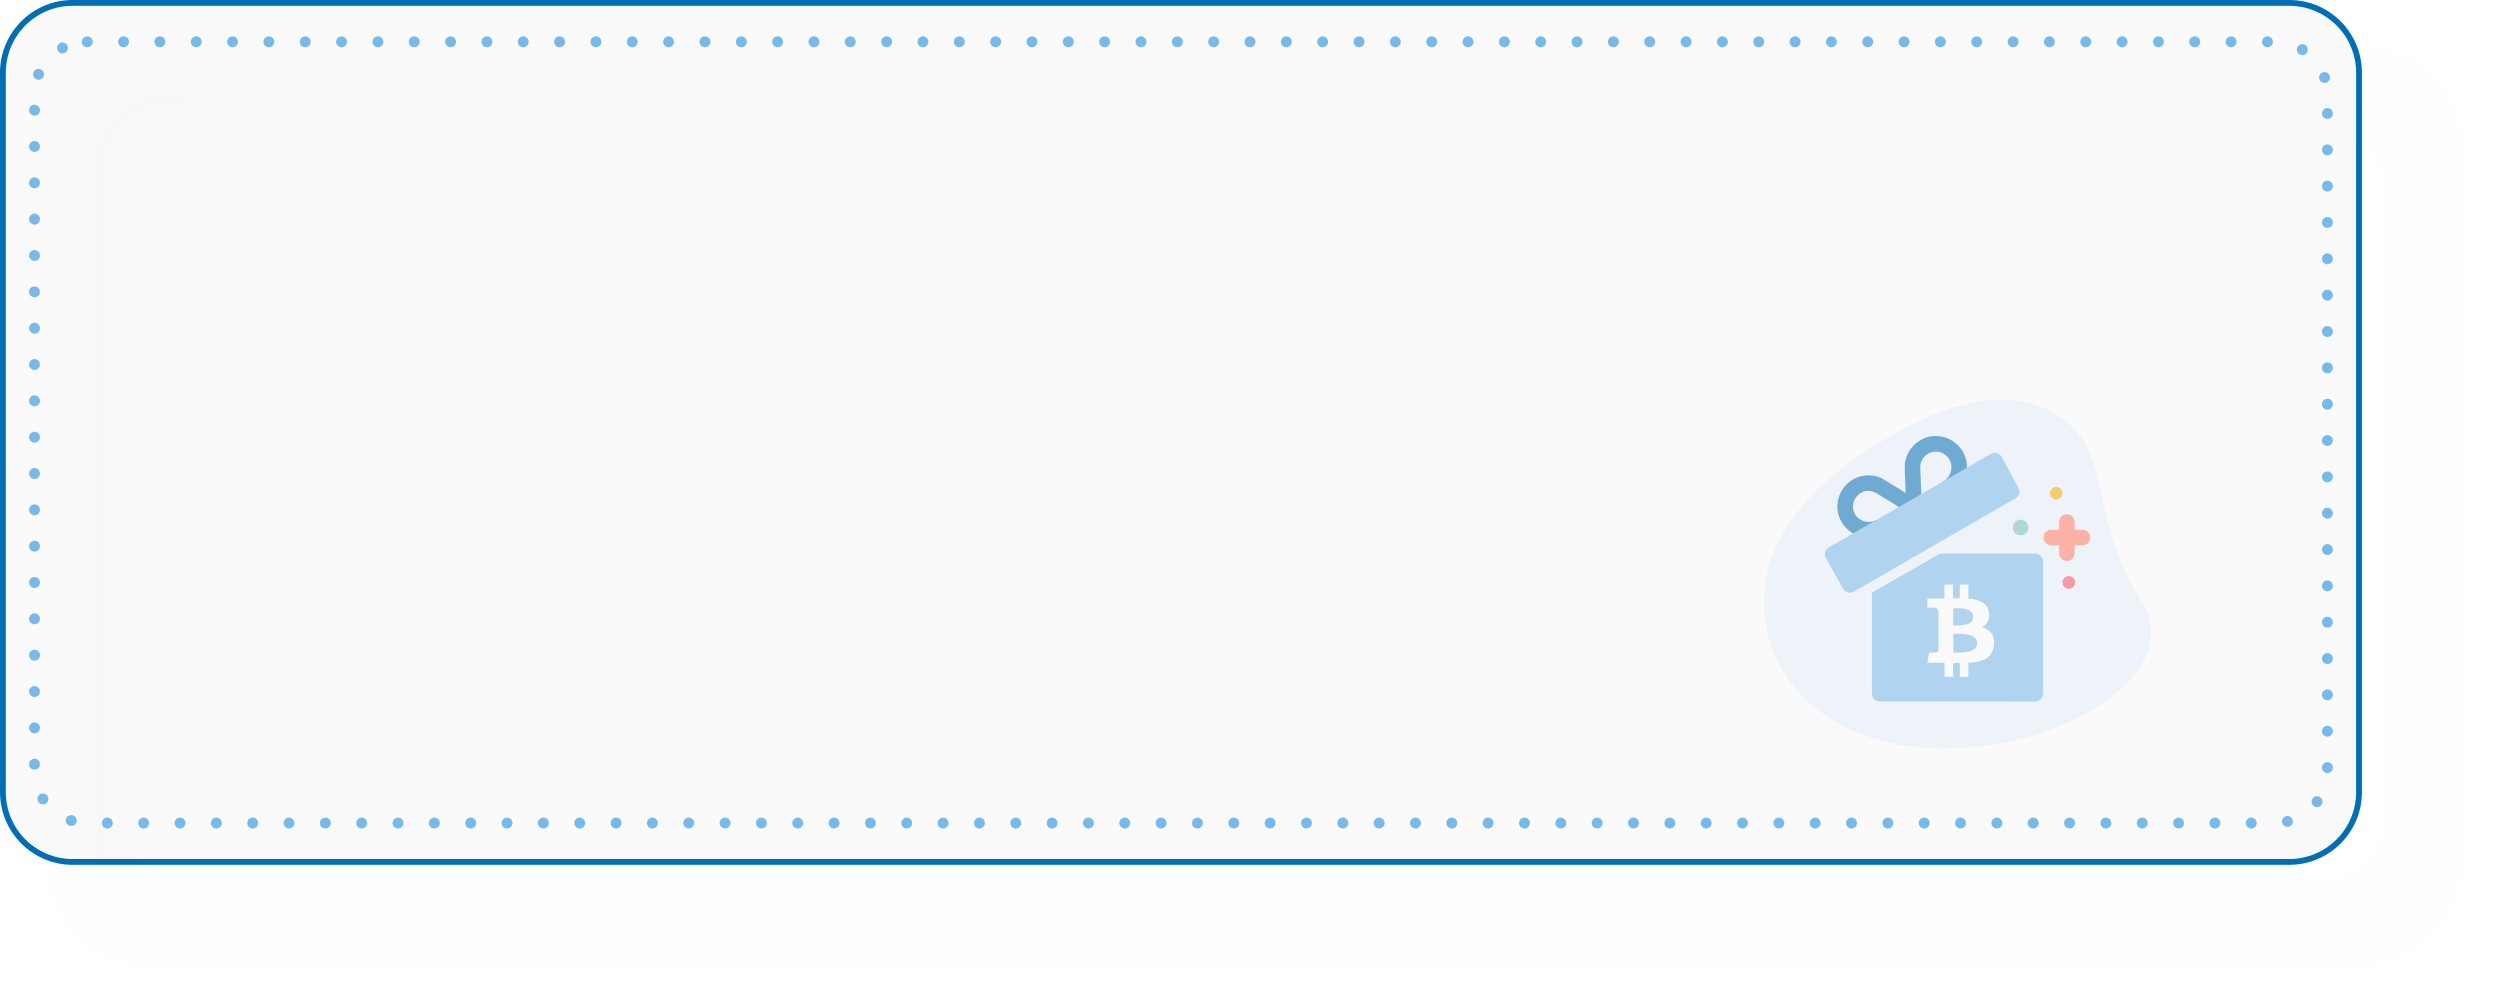
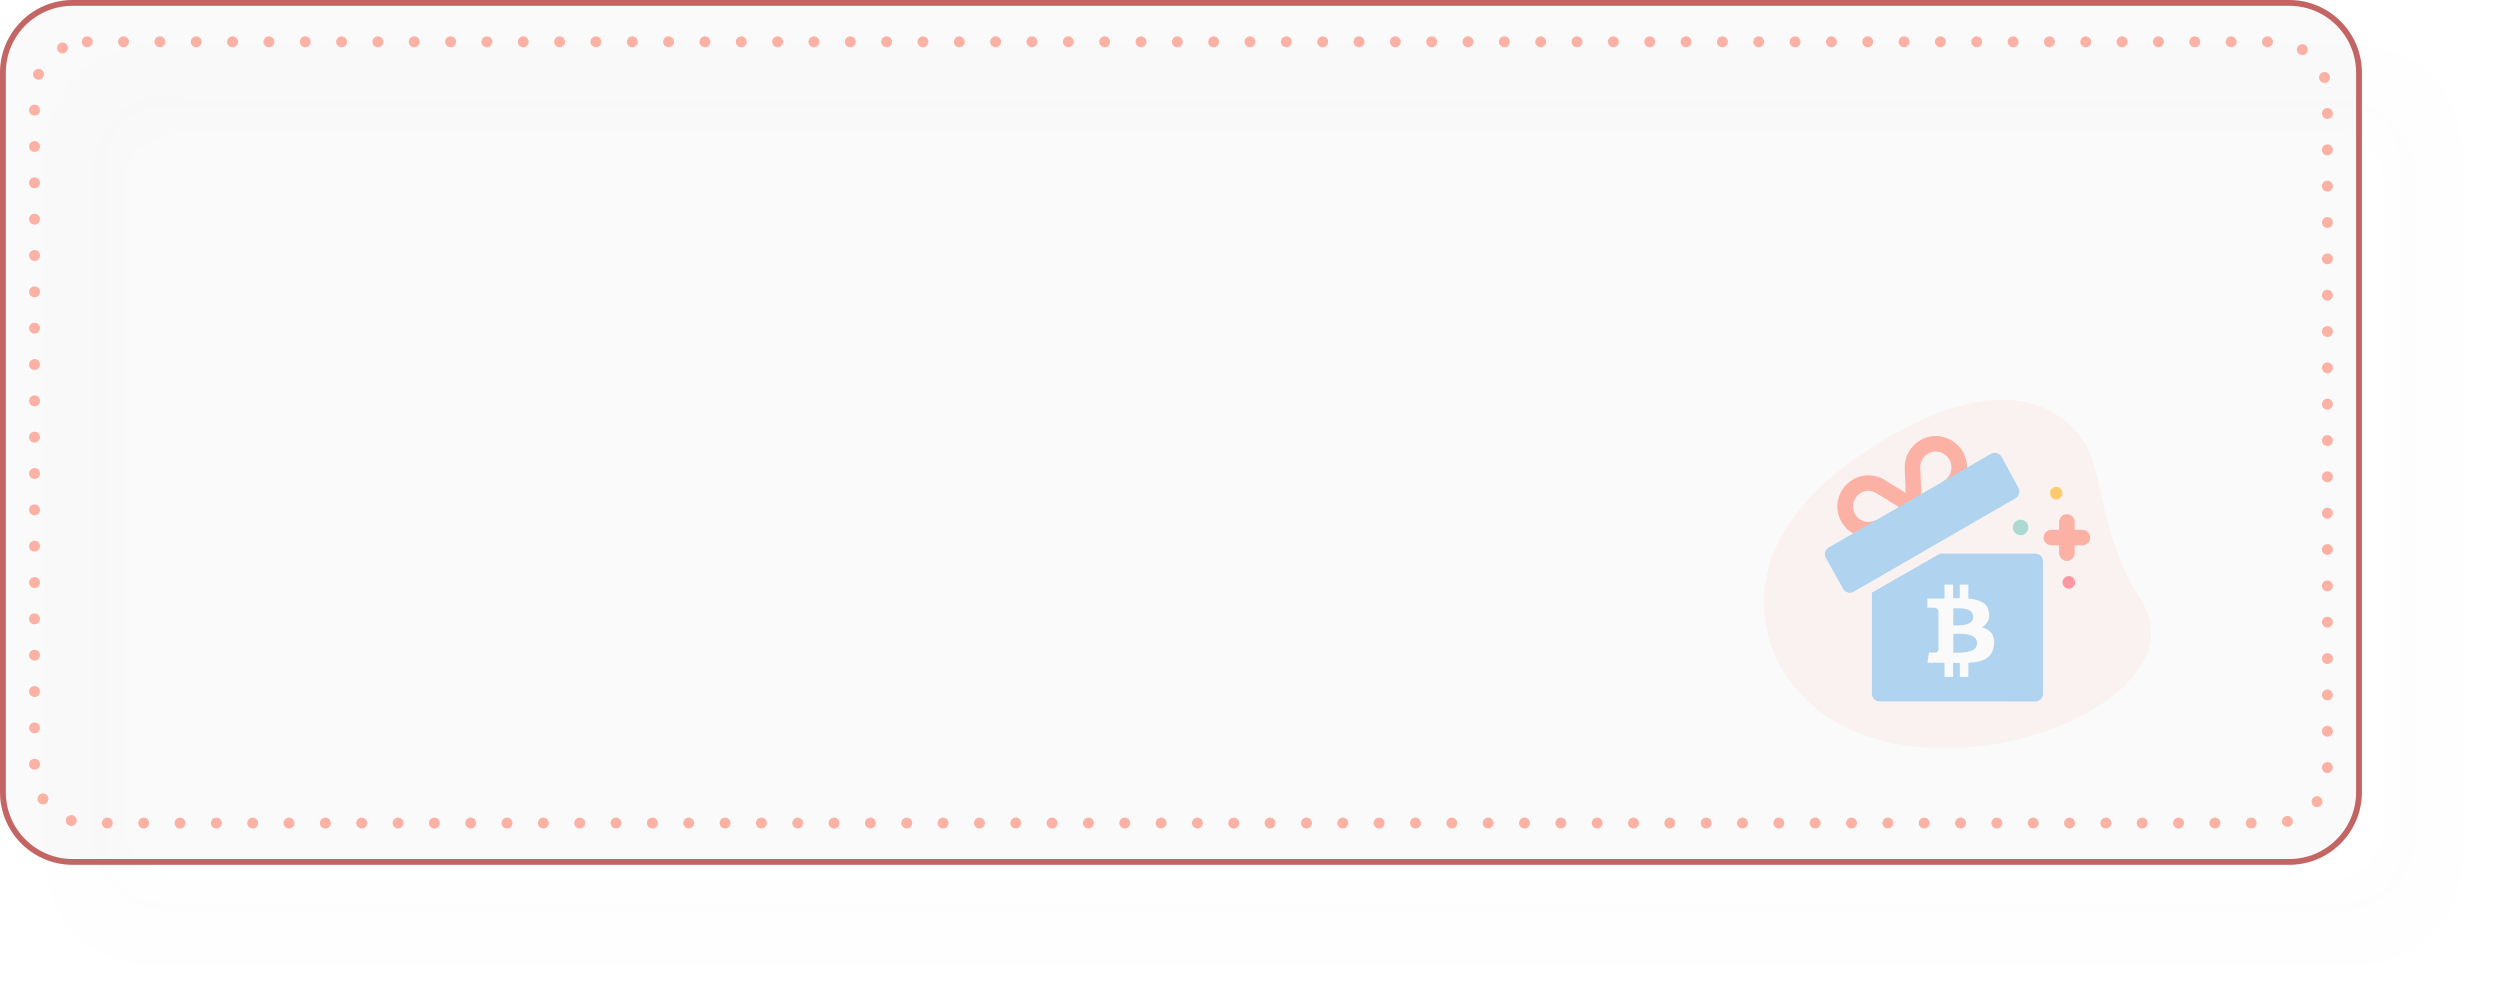
<svg xmlns="http://www.w3.org/2000/svg" width="344" height="138" viewBox="0 0 344 138">
  <defs>
-     <style>.a{fill:#fafafa;}.b{opacity:0.1;}.c{fill:#77b9eb;}.d{fill:#6faad2;}.e{fill:#fbb1a4;}.f{fill:#acd9d1;}.g{fill:#ff4e61;}.g,.h{opacity:0.55;}.h{fill:#fa0;}.i{fill:#b0d4f0;}.j,.k,.m{fill:none;}.j{stroke:#006db4;stroke-width:0.8px;}.k{stroke:#77b9eb;stroke-linecap:round;stroke-width:1.5px;stroke-dasharray:0 5;}.l{stroke:none;}.n{filter:url(#c);}.o{filter:url(#a);}</style>
+     <style>.a{fill:#fafafa;}.b{opacity:0.1;}.c{fill:#FBB1A4;}.d{fill:#FBB1A4;}.e{fill:#fbb1a4;}.f{fill:#acd9d1;}.g{fill:#ff4e61;}.g,.h{opacity:0.55;}.h{fill:#fa0;}.i{fill:#b0d4f0;}.j,.k,.m{fill:none;}.j{stroke:#C36564;stroke-width:0.8px;}.k{stroke:#FBB1A4;stroke-linecap:round;stroke-width:1.5px;stroke-dasharray:0 5;}.l{stroke:none;}.n{filter:url(#c);}.o{filter:url(#a);}</style>
    <filter id="a" x="0" y="0" width="344" height="138" filterUnits="userSpaceOnUse">
      <feOffset dx="10" dy="10" input="SourceAlpha" />
      <feGaussianBlur stdDeviation="3" result="b" />
      <feFlood flood-color="#868686" flood-opacity="0.051" />
      <feComposite operator="in" in2="b" />
      <feComposite in="SourceGraphic" />
    </filter>
    <filter id="c" x="4" y="5" width="336" height="128" filterUnits="userSpaceOnUse">
      <feOffset dx="10" dy="10" input="SourceAlpha" />
      <feGaussianBlur stdDeviation="3" result="d" />
      <feFlood flood-color="#868686" flood-opacity="0.051" />
      <feComposite operator="in" in2="d" />
      <feComposite in="SourceGraphic" />
    </filter>
  </defs>
  <g transform="translate(-25 -209)">
    <rect class="a" width="325" height="119" rx="10" transform="translate(25 209)" />
    <g transform="translate(-23.441 -22.506)">
      <g transform="translate(291.023 284.596)">
        <g class="b" transform="translate(0.134 1.91)">
          <path class="c" d="M51.984,29.416c-5.64-8.636-5.04-17.488-7.759-21.65S33.4-3.572,14.262,8.932-.012,35.029,2.979,39.605C16.979,61.037,61.974,44.71,51.984,29.416Z" transform="translate(-0.134 -1.91)" />
        </g>
      </g>
      <g transform="translate(165.541 -279.499)">
        <path class="d" d="M41.414,2.141a3.359,3.359,0,0,0-.728-.9A4.026,4.026,0,0,0,38.824.15,4.215,4.215,0,0,0,35.57.578a4.3,4.3,0,0,0-2.141,3.853c.021.214.128,3.4.128,3.4C33.322,7.7,30.882,6.18,30.882,6.18A4.25,4.25,0,0,0,26.3,5.987a4.316,4.316,0,0,0-1.991,2.59,4.215,4.215,0,0,0,.428,3.254,4.275,4.275,0,0,0,5.844,1.563L33.338,11.8,29.5,11.547a2.134,2.134,0,0,1-2.9-.781,2.076,2.076,0,0,1-.218-1.632,2.179,2.179,0,0,1,1.008-1.3,1.983,1.983,0,0,1,1.015-.3,2.492,2.492,0,0,1,1.259.416l.136.077c.336.209,2.512,1.56,2.738,1.683l.08.044-.018.01h.03l2.569,1.5.5-3.283.012-.039L35.7,7.755s-.116-3.318-.139-3.542a2.138,2.138,0,0,1,1.083-1.781A2.052,2.052,0,0,1,37.7,2.14a2.2,2.2,0,0,1,.573.077,1.88,1.88,0,0,1,.874.508l.161.152a1.182,1.182,0,0,1,.244.311,2.232,2.232,0,0,1-.35,2.7,2.471,2.471,0,0,1-.408.3l-.106.061L38.4,8.882l1.455-.84a4.7,4.7,0,0,0,.835-.621,4.352,4.352,0,0,0,.728-5.281Z" transform="translate(111.562 571)" />
        <path class="e" d="M427.123,152.952h-1.07v-1.07a1.07,1.07,0,0,0-2.141,0v1.07h-1.07a1.07,1.07,0,1,0,0,2.141h1.07v1.07a1.07,1.07,0,1,0,2.141,0v-1.07h1.07a1.07,1.07,0,0,0,0-2.141Z" transform="translate(-257.677 430.95)" />
        <g transform="translate(159.863 582.512)">
          <circle class="f" cx="1.068" cy="1.068" r="1.068" transform="translate(0 0)" />
        </g>
        <path class="g" d="M319.927,242.477a.862.862,0,0,1-.618-.259l-.01-.01a.866.866,0,0,1,1.236-1.215l.01.01a.867.867,0,0,1-.618,1.474Zm0,0" transform="translate(-152.351 349.537)" />
        <path class="h" d="M302.477,260.455a.864.864,0,0,1-.622-.263l-.01-.01a.867.867,0,0,1,1.243-1.207l.01.01a.867.867,0,0,1-.622,1.47Zm0,0" transform="translate(-136.643 319.272)" />
        <path class="i" d="M11.775,19.338H1.071A1.06,1.06,0,0,1,0,18.268V4.368L9.354-1H22.478A1.06,1.06,0,0,1,23.549.07v18.2a1.06,1.06,0,0,1-1.071,1.07Z" transform="translate(140.474 588.183)" />
        <path class="i" d="M26.668,37.155l-2.32-4.278a1.081,1.081,0,0,0-1.477-.385l-4.581,2.655-.613.354L5.5,42.522.628,45.336a1.075,1.075,0,0,0-.457,1.456L2.562,51.07a1.056,1.056,0,0,0,1.456.385L17.4,43.727l8.863-5.117a1.082,1.082,0,0,0,.407-1.456Z" transform="translate(133.959 540.964)" />
        <g transform="translate(148.107 591.446)">
          <path class="a" d="M74.707,6.662a2.291,2.291,0,0,0-1.335-.786,1.809,1.809,0,0,0,1-1.969,1.946,1.946,0,0,0-.279-.873,1.748,1.748,0,0,0-.63-.6,3.466,3.466,0,0,0-.862-.343,6.8,6.8,0,0,0-1.068-.172V0H70.357V1.87q-.305,0-.931.015V0H68.251V1.923q-.252.008-.74.008l-1.618-.008V3.175h.847a.606.606,0,0,1,.679.519v2.19a.775.775,0,0,1,.122.008h-.122V8.959a.408.408,0,0,1-.443.389H66.13l-.237,1.4h1.526l.42,0,.412,0V12.7h1.175V10.775q.32.008.931.008V12.7h1.175V10.752a9.136,9.136,0,0,0,1.11-.114,4.518,4.518,0,0,0,.927-.263,2.5,2.5,0,0,0,.74-.446,2.106,2.106,0,0,0,.492-.679,2.888,2.888,0,0,0,.248-.954A2.261,2.261,0,0,0,74.707,6.662Zm-5.258-3.4.3,0,.412-.008q.164,0,.443.019a4.211,4.211,0,0,1,.469.061,2.615,2.615,0,0,1,.42.126,1.137,1.137,0,0,1,.366.214,1.06,1.06,0,0,1,.233.321,1,1,0,0,1,.1.446,1.062,1.062,0,0,1-.069.389.734.734,0,0,1-.206.294,2.085,2.085,0,0,1-.282.206,1.293,1.293,0,0,1-.37.141q-.225.053-.393.084a3.216,3.216,0,0,1-.42.042l-.382.015q-.13,0-.355,0l-.263,0V3.258h0Zm3.209,5.2a1.085,1.085,0,0,1-.187.305,1.06,1.06,0,0,1-.3.229,2.585,2.585,0,0,1-.362.16,2.918,2.918,0,0,1-.423.107q-.248.046-.435.065t-.446.031q-.259.011-.4.011t-.366,0l-.282,0V6.776l.362-.008q.3-.008.492-.008t.527.023a4.5,4.5,0,0,1,.565.068,3.713,3.713,0,0,1,.5.141,1.45,1.45,0,0,1,.439.233,1.145,1.145,0,0,1,.282.351,1.09,1.09,0,0,1,.042.878Z" transform="translate(-65.893)" />
        </g>
      </g>
    </g>
    <g class="o" transform="matrix(1, 0, 0, 1, 25, 209)">
      <g class="j">
        <rect class="l" width="325" height="119" rx="10" />
        <rect class="m" x="0.4" y="0.4" width="324.2" height="118.2" rx="9.6" />
      </g>
    </g>
    <g class="n" transform="matrix(1, 0, 0, 1, 25, 209)">
      <g class="k" transform="translate(4 5)">
        <rect class="l" width="317" height="109" rx="8" />
        <rect class="m" x="0.75" y="0.75" width="315.5" height="107.5" rx="7.25" />
      </g>
    </g>
  </g>
</svg>
